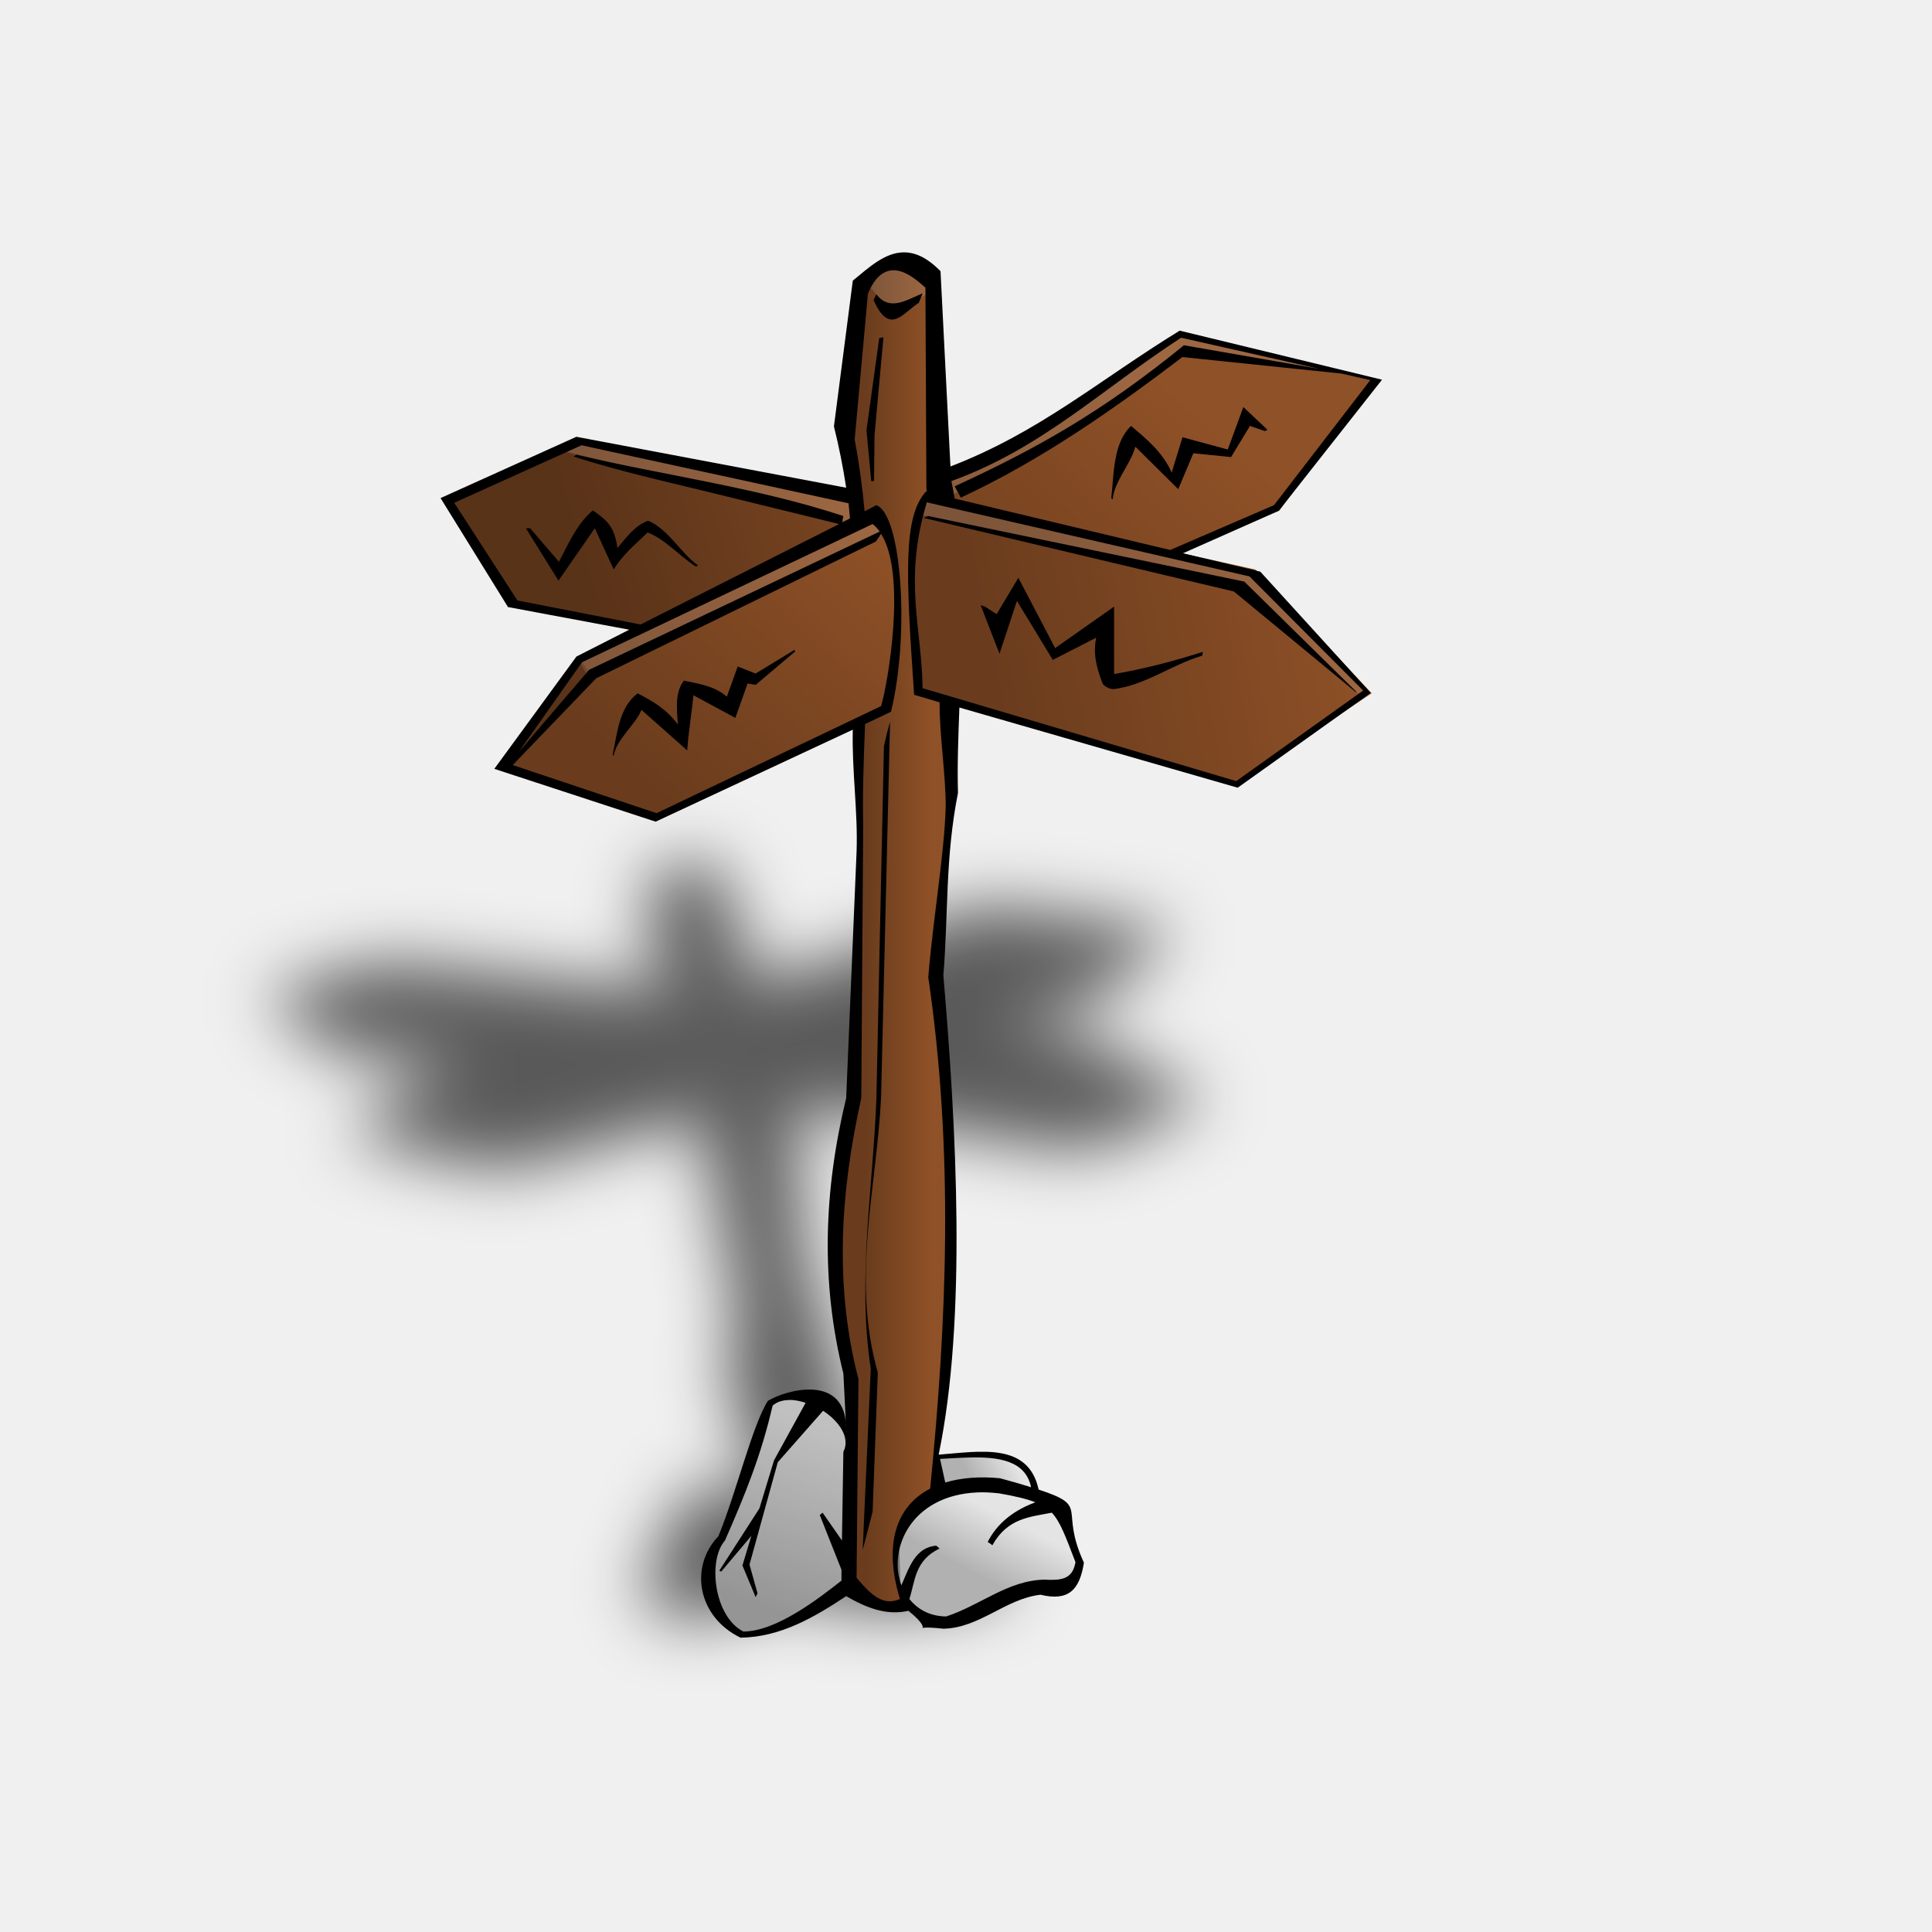
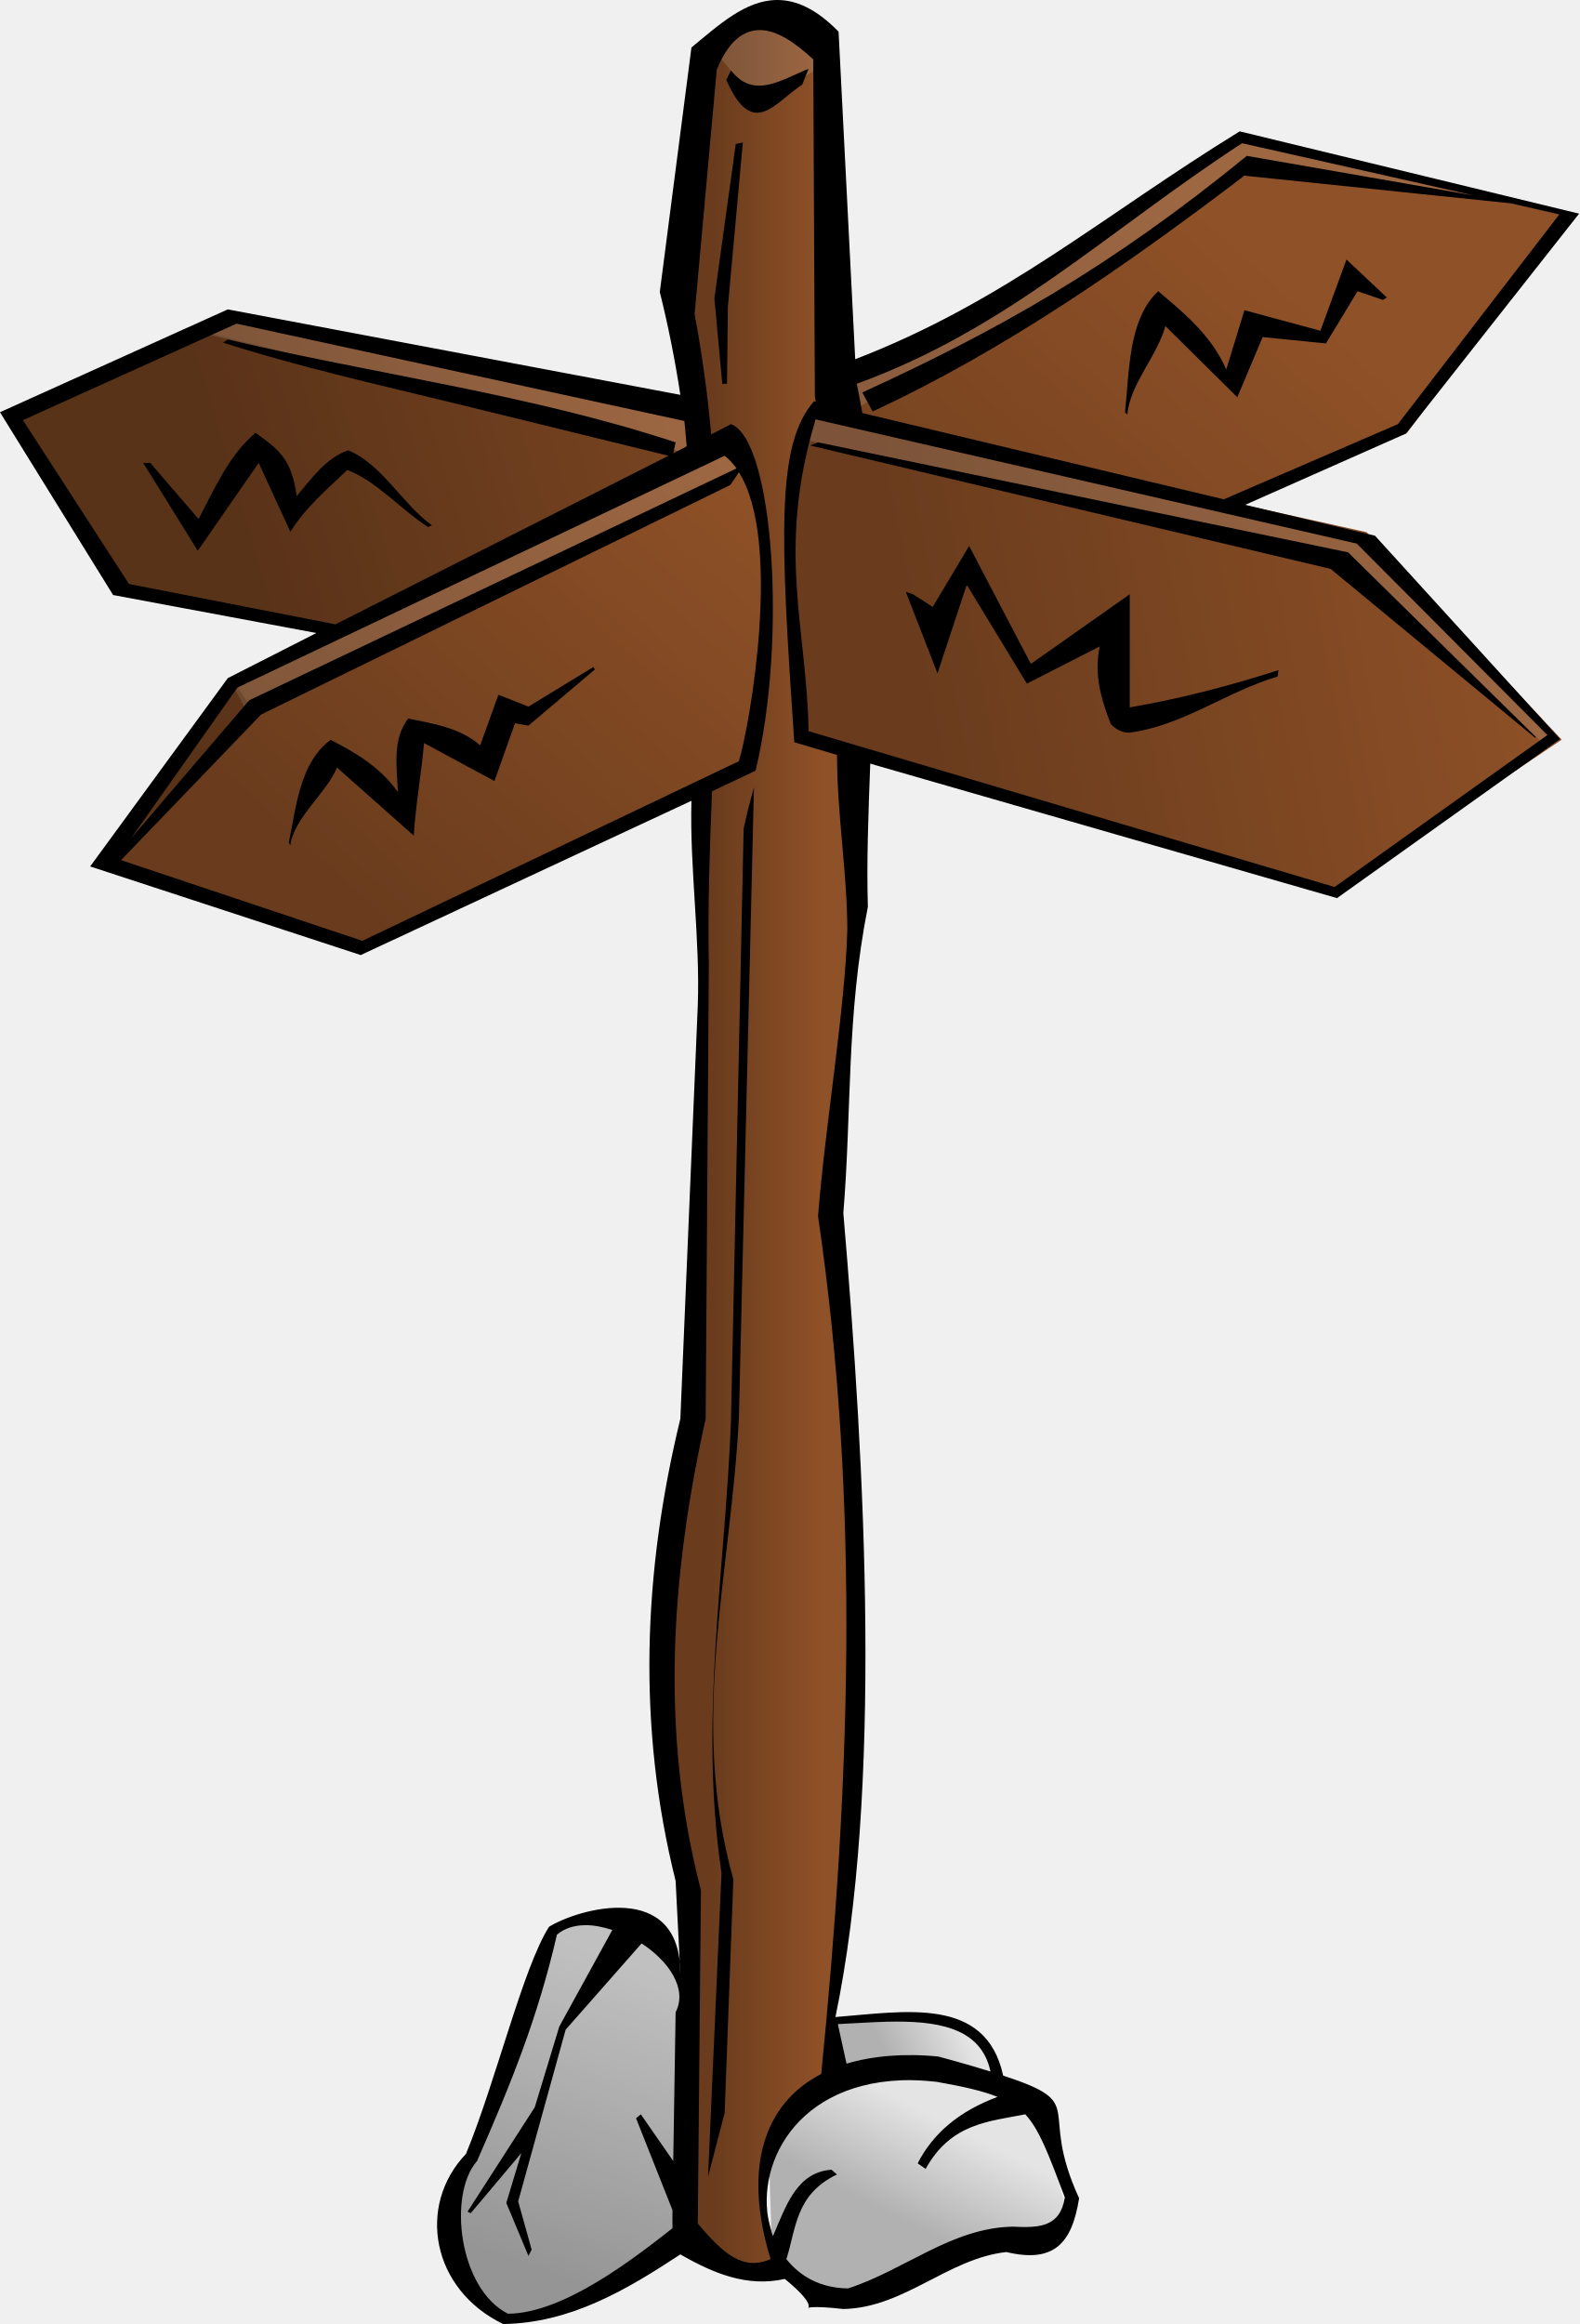
- <svg xmlns="http://www.w3.org/2000/svg" xmlns:xlink="http://www.w3.org/1999/xlink" width="128" height="128" id="svg2" version="1.0">
+ <svg xmlns="http://www.w3.org/2000/svg" xmlns:xlink="http://www.w3.org/1999/xlink" width="173.979" height="256" id="svg2" version="1.0">
  <defs id="defs4">
    <linearGradient id="linearGradient2320">
      <stop id="stop2322" offset="0" style="stop-color:#6a3c1d;stop-opacity:1;" />
      <stop id="stop2324" offset="1" style="stop-color:#8f5127;stop-opacity:1;" />
    </linearGradient>
    <linearGradient id="linearGradient2338">
      <stop id="stop2340" offset="0" style="stop-color:#b1b1b1;stop-opacity:1;" />
      <stop id="stop2342" offset="1" style="stop-color:#e4e4e4;stop-opacity:1;" />
    </linearGradient>
    <linearGradient xlink:href="#linearGradient2320" id="linearGradient2370" x1="43.909" y1="52.901" x2="59.321" y2="36.023" gradientUnits="userSpaceOnUse" />
    <linearGradient xlink:href="#linearGradient2320" id="linearGradient2374" x1="63.968" y1="47.092" x2="80.725" y2="28.623" gradientUnits="userSpaceOnUse" />
    <linearGradient xlink:href="#linearGradient2320" id="linearGradient2378" x1="39.384" y1="39.692" x2="56.997" y2="34.433" gradientUnits="userSpaceOnUse" />
    <linearGradient xlink:href="#linearGradient2320" id="linearGradient2382" x1="66.292" y1="47.336" x2="90.877" y2="42.444" gradientUnits="userSpaceOnUse" />
    <linearGradient xlink:href="#linearGradient2320" id="linearGradient2386" x1="57.364" y1="61.769" x2="61.644" y2="61.769" gradientUnits="userSpaceOnUse" />
    <linearGradient xlink:href="#linearGradient2338" id="linearGradient2985" x1="64.213" y1="97.85" x2="67.026" y2="96.444" gradientUnits="userSpaceOnUse" />
    <linearGradient xlink:href="#linearGradient2338" id="linearGradient2987" x1="51.615" y1="106.779" x2="55.896" y2="94.915" gradientUnits="userSpaceOnUse" />
    <linearGradient xlink:href="#linearGradient2338" id="linearGradient2989" x1="64.335" y1="104.149" x2="66.27" y2="100.358" gradientUnits="userSpaceOnUse" />
    <filter id="filter3030" x="-0.087" width="1.174" y="-0.107" height="1.215">
      <feGaussianBlur stdDeviation="2.24" id="feGaussianBlur3032" />
    </filter>
  </defs>
-   <g id="layer2">
-     <path style="fill:#000000;fill-opacity:0.627;fill-rule:evenodd;stroke:none;stroke-width:1px;stroke-linecap:butt;stroke-linejoin:miter;stroke-opacity:1;filter:url(#filter3030)" d="M 45.188,57.188 C 41.327,57.841 43.6,60.418 43.156,62.121 C 42.979,63.345 44.707,66.051 44.71,66.253 C 42.768,64.708 38.343,65.319 35.369,64.698 C 32.025,64.367 28.681,64.034 25.335,63.717 C 22.961,64.541 18.837,65.103 17.613,66.099 C 19.821,67.377 20.726,69.845 24.265,69.945 C 26.45,70.341 33.391,70.414 28.418,71.327 C 25.906,72.334 24.928,74.177 22.935,75.487 C 26.871,75.904 31.232,77.835 34.875,77.215 C 38.982,76.083 43.089,74.952 47.196,73.82 C 45.491,75.395 47.646,77.878 47.461,79.802 C 47.962,82.366 48.471,84.93 48.864,87.493 C 47.45,90.791 48.87,94.342 50.458,97.722 C 50.935,98.759 51.467,100.396 49.072,98.895 C 44.501,97.585 44.794,100.742 44.055,102.266 C 43.214,103.847 40.938,105.92 44.833,107.157 C 48.517,107.917 50.783,104.437 53.846,106.224 C 56.533,105.982 59.53,107.631 61.916,106.089 C 64.861,105.964 69.093,105.362 65.73,103.289 C 63.703,101.799 61.331,100.16 57.422,100.813 C 55.952,99.734 57.026,97.213 56.499,95.569 C 56.037,90.928 53.976,86.292 53.062,81.654 C 53.286,78.915 52.738,76.022 52.411,73.353 C 56.548,73.896 60.832,74.649 65.032,75.261 C 68.884,75.959 72.807,76.805 75.375,74.851 C 77.092,73.911 82.169,73.176 77.877,71.87 C 74.47,70.142 71.502,67.887 66.624,67.922 C 66.136,67.444 71.141,66.9 72.687,66.232 C 74.094,64.722 77.266,62.847 77.574,61.564 C 74.178,61.072 70.096,60.562 66.062,60.058 C 61.688,60.197 58.957,63.054 54.536,63.739 C 52.756,64.254 49.551,64.963 50.034,65.635 C 49.442,63.082 48.429,60.48 48.094,57.956 C 47.496,57.314 46.173,57.425 45.188,57.188 z M 45.947,66.466 C 46.571,66.76 45.424,66.467 45.947,66.466 z M 47.594,68.614 C 48.226,69.933 48.085,72.825 47.99,73.125 C 47.983,71.627 48.023,70.123 47.594,68.614 z M 56.864,101.106 C 56.129,102.487 62.382,101.563 58.55,102.033 C 56.48,101.756 55.132,103.765 54.897,103.506 C 54.837,102.431 57.605,102.269 56.864,101.106 z M 54.898,103.941 C 55.605,105.319 54.68,105.653 54.898,103.941 z" id="path2993" />
-     <path style="fill:url(#linearGradient2386);fill-rule:evenodd;stroke:none;stroke-width:1px;stroke-linecap:butt;stroke-linejoin:miter;stroke-opacity:1" d="M 61.767,18.043 L 62.99,49.354 L 63.112,52.779 L 62.134,61.83 L 62.134,64.521 L 62.623,72.349 L 62.99,84.824 L 62.256,94.732 L 62.011,98.523 L 59.932,100.358 L 59.321,103.538 L 60.054,106.351 L 57.486,106.229 L 56.14,104.761 L 56.507,92.041 L 55.407,83.234 L 55.774,75.773 L 56.874,72.104 L 56.997,48.131 L 58.831,46.664 L 59.443,40.793 L 59.321,37.98 L 58.097,34.066 L 56.997,34.188 L 56.018,28.317 L 56.752,18.655 L 59.198,17.187 L 61.767,18.043 z" id="path2384" />
-     <path style="fill:url(#linearGradient2370);fill-rule:evenodd;stroke:none;stroke-width:1px;stroke-linecap:butt;stroke-linejoin:miter;stroke-opacity:1" d="M 33.268,50.455 L 38.283,43.973 L 58.097,34.188 L 59.321,36.267 L 59.321,41.282 L 58.709,47.031 L 43.542,54.247 L 33.268,50.455 z" id="path2368" />
-     <path style="fill:url(#linearGradient2374);fill-rule:evenodd;stroke:none;stroke-width:1px;stroke-linecap:butt;stroke-linejoin:miter;stroke-opacity:1" d="M 63.112,31.13 L 70.94,27.339 L 78.279,22.202 L 91.121,25.259 L 84.761,33.821 L 77.667,36.634 L 62.623,33.332 L 62.501,31.253 L 63.112,31.13 z" id="path2372" />
-     <path style="fill:url(#linearGradient2378);fill-rule:evenodd;stroke:none;stroke-width:1px;stroke-linecap:butt;stroke-linejoin:miter;stroke-opacity:1" d="M 56.63,32.598 L 38.283,29.051 L 29.599,32.965 L 34.125,40.059 L 42.442,41.771 L 56.997,34.677 L 56.63,32.598 z" id="path2376" />
-     <path style="fill:url(#linearGradient2382);fill-rule:evenodd;stroke:none;stroke-width:1px;stroke-linecap:butt;stroke-linejoin:miter;stroke-opacity:1" d="M 61.644,32.965 L 60.544,34.8 L 60.299,38.102 L 60.788,45.807 L 81.948,51.923 L 90.877,45.93 L 83.171,37.735 L 61.644,32.965 z" id="path2380" />
-     <path style="fill:#ffffff;fill-rule:evenodd;stroke:none;stroke-width:1px;stroke-linecap:butt;stroke-linejoin:miter;stroke-opacity:1;fill-opacity:0.125" d="M 36.815,29.785 L 56.018,34.555 L 56.63,34.188 L 56.14,32.353 L 38.039,29.051 L 36.815,29.785 z" id="path2388" />
-     <path style="fill:#ffffff;fill-rule:evenodd;stroke:none;stroke-width:1px;stroke-linecap:butt;stroke-linejoin:miter;stroke-opacity:1;fill-opacity:0.125" d="M 38.283,43.606 L 39.017,44.951 L 58.709,35.289 L 57.73,33.821 L 38.283,43.606 z" id="path2390" />
-     <path style="fill:#ffffff;fill-rule:evenodd;stroke:none;stroke-width:1px;stroke-linecap:butt;stroke-linejoin:miter;stroke-opacity:1;fill-opacity:0.125" d="M 62.99,32.843 L 73.264,27.339 L 78.523,23.547 L 89.042,24.648 L 78.156,22.079 L 71.796,26.727 L 62.745,31.497 L 62.99,32.843 z" id="path2392" />
-     <path style="fill:#ffffff;fill-rule:evenodd;stroke:none;stroke-width:1px;stroke-linecap:butt;stroke-linejoin:miter;stroke-opacity:1;fill-opacity:0.125" d="M 61.4,33.209 L 83.293,37.98 L 90.754,45.93 L 90.265,46.174 L 82.193,39.08 L 60.911,34.066 L 61.4,33.209 z" id="path2394" />
-     <path style="fill:#ffffff;fill-rule:evenodd;stroke:none;stroke-width:1px;stroke-linecap:butt;stroke-linejoin:miter;stroke-opacity:1;fill-opacity:0.125" d="M 59.443,17.309 L 57.241,18.532 L 59.198,20.856 L 62.134,19.021 L 61.033,17.676 L 59.443,17.309 z" id="path2396" />
-     <path style="fill:#000000;fill-rule:evenodd;stroke:none;stroke-width:1px;stroke-linecap:butt;stroke-linejoin:miter;stroke-opacity:1;fill-opacity:0.157" d="M 33.513,50.578 L 39.139,44.707 L 38.405,43.606 L 33.513,50.578 z" id="path2975" />
-     <path style="fill:#000000;fill-rule:evenodd;stroke:none;stroke-width:1px;stroke-linecap:butt;stroke-linejoin:miter;stroke-opacity:1;fill-opacity:0.157" d="M 56.63,34.677 L 36.571,29.662 L 29.721,33.209 L 33.635,39.937 L 42.809,41.771 L 56.63,34.677 z" id="path2977" />
-     <path style="fill:url(#linearGradient2989);fill-rule:evenodd;stroke:none;stroke-width:1px;stroke-linecap:butt;stroke-linejoin:miter;stroke-opacity:1" d="M 64.213,98.523 L 61.033,99.624 L 59.565,102.07 L 59.687,105.74 L 61.277,107.207 L 63.112,107.574 L 66.537,105.984 L 70.573,105.25 C 70.573,105.25 72.041,103.783 71.552,104.027 C 71.062,104.272 70.573,100.358 70.573,100.358 L 67.515,98.646 L 64.213,98.523 z" id="path2979" />
-     <path style="fill:url(#linearGradient2987);fill-rule:evenodd;stroke:none;stroke-width:1px;stroke-linecap:butt;stroke-linejoin:miter;stroke-opacity:1" d="M 56.14,105.25 L 53.45,106.963 L 51.003,107.941 L 48.924,108.308 L 46.723,105.373 L 47.212,103.293 L 48.802,99.991 L 50.636,94.242 L 50.881,92.897 L 54.061,92.53 L 56.507,94.487 L 56.385,96.811 L 56.385,102.559 L 56.14,105.25 z" id="path2981" />
-     <path style="fill:url(#linearGradient2985);fill-rule:evenodd;stroke:none;stroke-width:1px;stroke-linecap:butt;stroke-linejoin:miter;stroke-opacity:1" d="M 62.378,98.523 L 62.011,96.566 L 64.824,96.444 L 67.026,96.566 L 68.616,98.156 L 68.738,99.257 L 64.58,98.401 L 62.378,98.523 z" id="path2983" />
-     <path id="path2991" d="M 56.14,105.25 L 53.45,106.963 L 51.003,107.941 L 48.924,108.308 L 46.723,105.373 L 47.212,103.293 L 48.802,99.991 L 50.636,94.242 L 50.881,92.897 L 54.061,92.53 L 56.507,94.487 L 56.385,96.811 L 56.385,102.559 L 56.14,105.25 z" style="fill:#000000;fill-rule:evenodd;stroke:none;stroke-width:1px;stroke-linecap:butt;stroke-linejoin:miter;stroke-opacity:1;fill-opacity:0.157" />
-   </g>
-   <g id="layer1">
-     <path style="fill:#000000;fill-opacity:1;fill-rule:evenodd;stroke:none;stroke-width:1px;stroke-linecap:butt;stroke-linejoin:miter;stroke-opacity:1" d="M 59.875,16.719 C 58.637,16.727 57.59,17.697 56.5,18.594 L 55.25,28.25 C 55.586,29.597 55.854,30.948 56.062,32.312 L 38.188,28.938 L 29.188,33 L 33.656,40.219 L 41.688,41.719 L 38.188,43.5 L 32.75,50.938 L 43.438,54.438 L 56.5,48.344 C 56.428,51.009 56.848,53.817 56.75,56.438 L 56.062,72.75 C 54.582,78.833 54.357,84.917 55.875,91 L 56.062,94.688 C 56.074,90.916 52.012,92.106 50.875,92.812 C 49.843,94.425 48.783,98.902 47.594,101.781 C 45.636,103.831 46.239,107.138 49.062,108.5 C 51.717,108.46 53.915,107.164 56.062,105.75 C 57.361,106.495 58.692,107.057 60.188,106.719 C 62.306,108.455 59.777,107.598 62.5,107.906 C 64.907,107.859 66.613,105.917 68.938,105.656 C 70.789,106.098 71.527,105.352 71.812,103.531 C 70.139,99.895 72.267,99.824 68.812,98.688 C 68.131,95.542 64.935,96.161 62.188,96.375 C 64.055,87.41 63.365,74.728 62.5,64.625 C 62.835,60.59 62.614,56.827 63.469,52.531 C 63.415,50.77 63.488,48.851 63.562,46.875 L 82,52.188 L 90.812,45.906 L 83.5,37.875 L 78.375,36.656 L 84.719,33.844 L 91.562,25.156 L 78.156,21.906 C 72.761,25.225 68.885,28.624 62.969,30.906 L 62.312,17.969 C 61.416,17.05 60.618,16.714 59.875,16.719 z M 59.188,17.906 C 59.839,17.901 60.528,18.341 61.312,19.062 L 61.375,32.375 C 61.391,32.447 61.393,32.521 61.406,32.594 L 61.344,32.562 C 59.843,34.262 60.002,37.867 60.562,46.031 L 62.25,46.531 C 62.247,48.818 62.656,51.246 62.656,53.438 C 62.575,56.545 61.786,61.116 61.5,64.75 C 63.202,76.318 62.731,87.525 61.625,98.625 C 59.367,99.795 58.52,102.318 59.625,105.938 C 58.541,106.409 57.764,105.741 56.75,104.531 L 56.875,91.375 C 55.266,85.166 55.679,78.959 57.062,72.75 L 57.188,54.781 C 57.139,52.473 57.227,50.22 57.312,47.969 L 59.031,47.156 C 60.274,42.071 59.754,34.098 58.062,33.469 L 57.281,33.875 C 57.141,32.324 56.931,30.746 56.625,29.125 L 57.5,19.469 C 57.952,18.364 58.536,17.912 59.188,17.906 z M 61.125,19.438 C 60.065,19.855 58.965,20.663 58.062,19.5 L 57.875,19.875 C 58.928,22.269 59.804,20.741 60.875,20.062 L 61.125,19.438 z M 58.531,22.344 L 58.25,22.406 L 57.406,28.5 L 57.719,31.875 L 57.906,31.875 L 57.938,28.844 L 58.531,22.344 z M 78.25,22.375 L 87.406,24.438 L 78.438,22.875 C 73.034,27.283 68.668,29.732 63.25,32.219 L 63.656,32.969 C 68.928,30.524 73.727,27.158 78.344,23.656 L 88.875,24.75 L 90.781,25.188 L 84.406,33.469 L 77.531,36.438 L 63.25,33.031 C 63.183,32.644 63.112,32.257 63.031,31.875 C 69.036,29.688 72.882,25.872 78.25,22.375 z M 82.375,26.969 L 81.344,29.781 L 78.344,28.969 L 77.625,31.312 C 77.031,29.923 75.833,28.982 74.938,28.219 C 73.74,29.341 73.804,31.413 73.625,33 L 73.719,33.094 C 73.807,31.906 74.922,30.742 75.219,29.594 L 78.062,32.406 L 79.062,30.031 L 81.562,30.281 L 82.812,28.219 L 83.812,28.562 L 83.969,28.469 L 82.375,26.969 z M 38.531,29.5 L 56.219,33.344 C 56.262,33.674 56.277,34.013 56.312,34.344 L 55.781,34.625 L 55.875,34.188 C 50.082,32.282 44.074,31.514 38.188,30.125 L 38,30.25 C 41.006,31.213 44.118,31.907 47.188,32.656 C 51.439,33.7 55.445,34.683 55.594,34.719 L 42.438,41.375 L 34.281,39.781 L 30.094,33.312 L 38.531,29.5 z M 61.406,33.281 L 82.781,38.188 L 90.312,45.75 L 81.906,51.75 L 61.125,45.594 C 61.073,41.594 59.839,38.444 61.406,33.281 z M 39.281,33.812 C 38.233,34.687 37.659,36.029 37.031,37.219 L 35.125,35 L 34.844,35 L 37,38.469 L 39.406,35 L 40.656,37.719 C 41.336,36.672 42.012,36.139 42.906,35.281 C 44.04,35.697 45.06,36.874 46.094,37.531 L 46.25,37.469 C 45.067,36.611 44.29,35.065 42.938,34.5 C 42.048,34.82 41.497,35.616 40.906,36.312 C 40.703,34.779 40.124,34.432 39.281,33.812 z M 61.5,34.188 L 61.188,34.312 L 81.75,39.188 L 89.812,45.844 L 89.875,45.844 L 82.438,38.531 L 61.5,34.188 z M 57.812,34.719 C 57.987,34.848 58.143,35.03 58.281,35.219 L 39.031,44.375 L 34.375,49.812 L 38.562,43.875 L 57.812,34.719 z M 58.375,35.375 C 60.083,38.053 58.819,45.308 58.375,46.781 L 43.5,53.875 L 33.969,50.688 L 39.5,44.938 L 58.031,35.875 L 58.375,35.375 z M 67.469,38.281 L 66.031,40.688 L 65.25,40.188 L 64.969,40.094 L 66.219,43.312 L 67.375,39.812 L 69.75,43.719 L 72.625,42.25 C 72.402,43.355 72.665,44.288 73.062,45.312 C 73.228,45.501 73.496,45.656 73.781,45.656 C 75.887,45.394 77.625,44.038 79.656,43.438 L 79.688,43.188 C 77.76,43.804 75.804,44.316 73.812,44.656 L 73.812,40.188 L 69.906,42.938 L 67.469,38.281 z M 52.625,43.062 L 50.062,44.625 L 48.875,44.156 L 48.156,46.156 C 47.328,45.423 46.149,45.277 45.312,45.094 C 44.674,45.923 44.864,47.005 44.906,48 C 44.179,46.983 43.194,46.426 42.25,45.938 C 41.028,46.835 40.89,48.584 40.594,50 L 40.656,50.094 C 40.811,49 42.085,48.04 42.5,47.031 L 45.531,49.719 C 45.606,48.502 45.832,47.288 45.938,46.062 L 48.719,47.562 L 49.531,45.281 L 50.062,45.375 L 52.688,43.156 L 52.625,43.062 z M 58.969,47.812 L 58.75,48.625 L 58.562,49.438 L 58.062,72.812 C 57.836,78.756 56.787,84.641 57.688,90.688 L 57.156,102.688 L 57.812,100.156 L 58.156,90.938 C 56.383,84.673 58.077,78.745 58.375,72.688 L 58.969,47.812 z M 52.281,92.75 C 52.628,92.741 53.004,92.818 53.375,92.938 L 51.281,96.75 L 50.312,99.938 L 47.656,104.062 L 47.781,104.125 L 49.781,101.75 L 49.188,103.719 L 50.062,105.812 L 50.188,105.562 L 49.656,103.656 L 51.531,96.875 L 54.531,93.469 C 55.607,94.168 56.354,95.263 55.875,96.188 L 55.781,102.062 L 54.5,100.219 L 54.312,100.375 L 55.75,104 L 55.75,104.719 C 54.234,105.908 51.449,108.084 49.25,108.094 C 47.303,107.103 46.876,103.375 48.031,102.062 C 49.397,98.954 50.43,96.398 51.188,93.125 C 51.482,92.87 51.86,92.761 52.281,92.75 z M 64.219,96.562 C 66.158,96.516 67.941,96.76 68.312,98.531 C 67.646,98.324 66.941,98.12 66.25,97.938 C 64.87,97.802 63.646,97.915 62.625,98.219 L 62.281,96.656 C 62.915,96.627 63.572,96.578 64.219,96.562 z M 64.781,98.875 C 65.225,98.857 65.685,98.883 66.188,98.938 C 67.28,99.129 68.016,99.303 68.594,99.531 C 67.04,100.111 66.029,101 65.438,102.156 L 65.75,102.375 C 66.752,100.568 68.251,100.504 69.688,100.219 C 70.252,100.834 70.605,101.802 71.25,103.5 C 71.063,104.673 70.247,104.709 69.188,104.656 C 66.779,104.701 64.912,106.376 62.688,107.094 C 61.598,107.082 60.794,106.621 60.25,105.938 C 60.639,104.73 60.602,103.381 62.25,102.594 L 62.031,102.406 C 60.644,102.513 60.238,103.84 59.719,105.031 C 58.827,102.659 60.323,99.057 64.781,98.875 z" id="path2316" />
+   <g id="g905" transform="matrix(2.789239,0,0,2.789239,-81.41091,-46.63243)">
+     <path id="path2993" d="m 45.188,57.188 c -3.861,0.653 -1.587,3.231 -2.032,4.933 -0.177,1.224 1.551,3.93 1.554,4.132 -1.942,-1.544 -6.367,-0.934 -9.342,-1.555 -3.344,-0.331 -6.688,-0.663 -10.034,-0.981 -2.374,0.824 -6.498,1.386 -7.722,2.382 2.208,1.279 3.113,3.747 6.653,3.847 2.185,0.396 9.125,0.469 4.152,1.382 -2.511,1.007 -3.49,2.85 -5.482,4.16 3.935,0.417 8.297,2.348 11.94,1.728 4.107,-1.132 8.214,-2.263 12.321,-3.395 -1.705,1.575 0.449,4.058 0.265,5.981 0.501,2.564 1.01,5.128 1.403,7.692 -1.414,3.297 0.006,6.849 1.594,10.229 0.478,1.036 1.01,2.673 -1.385,1.173 -4.571,-1.311 -4.278,1.847 -5.017,3.371 -0.841,1.581 -3.117,3.653 0.778,4.89 3.684,0.76 5.95,-2.719 9.013,-0.933 2.686,-0.242 5.684,1.407 8.07,-0.135 2.945,-0.125 7.177,-0.727 3.814,-2.801 -2.027,-1.489 -4.399,-3.129 -8.308,-2.475 C 55.952,99.734 57.026,97.213 56.499,95.569 56.037,90.928 53.976,86.292 53.062,81.654 53.286,78.915 52.738,76.022 52.411,73.353 c 4.137,0.544 8.421,1.296 12.621,1.908 3.852,0.698 7.775,1.544 10.343,-0.41 1.718,-0.94 6.794,-1.675 2.502,-2.981 -3.407,-1.729 -6.375,-3.983 -11.253,-3.948 -0.488,-0.479 4.517,-1.022 6.063,-1.691 1.407,-1.51 4.578,-3.385 4.887,-4.667 -3.396,-0.493 -7.478,-1.002 -11.512,-1.507 -4.374,0.139 -7.105,2.996 -11.526,3.681 -1.78,0.515 -4.985,1.224 -4.502,1.896 C 49.442,63.082 48.429,60.48 48.094,57.956 47.496,57.314 46.173,57.425 45.188,57.188 Z m 0.759,9.279 c 0.625,0.294 -0.522,6.92e-4 0,0 z m 1.648,2.148 c 0.632,1.319 0.491,4.211 0.396,4.511 -0.007,-1.498 0.033,-3.001 -0.396,-4.511 z m 9.269,32.492 c -0.735,1.381 5.519,0.457 1.686,0.926 -2.07,-0.276 -3.417,1.733 -3.653,1.473 -0.059,-1.075 2.709,-1.237 1.967,-2.4 z m -1.965,2.835 c 0.707,1.378 -0.218,1.712 0,0 z" style="display:none;fill:#000000;fill-opacity:0.627;fill-rule:evenodd;stroke:none;stroke-width:1px;stroke-linecap:butt;stroke-linejoin:miter;stroke-opacity:1;filter:url(#filter3030)" />
+     <g id="g865">
+       <path style="fill:url(#linearGradient2386);fill-rule:evenodd;stroke:none;stroke-width:1px;stroke-linecap:butt;stroke-linejoin:miter;stroke-opacity:1" d="m 61.767,18.043 1.223,31.311 0.122,3.425 -0.978,9.051 v 2.691 l 0.489,7.828 0.367,12.476 -0.734,9.907 -0.245,3.792 -2.079,1.835 -0.612,3.18 0.734,2.813 -2.569,-0.122 -1.345,-1.468 0.367,-12.72 -1.101,-8.806 0.367,-7.461 1.101,-3.669 0.122,-23.973 1.835,-1.468 0.612,-5.871 -0.122,-2.813 -1.223,-3.914 -1.101,0.122 -0.978,-5.871 0.734,-9.663 2.446,-1.468 z" id="path2384" />
+       <path style="fill:url(#linearGradient2370);fill-rule:evenodd;stroke:none;stroke-width:1px;stroke-linecap:butt;stroke-linejoin:miter;stroke-opacity:1" d="m 33.268,50.455 5.015,-6.482 19.814,-9.785 1.223,2.079 v 5.015 l -0.612,5.749 -15.166,7.216 z" id="path2368" />
+       <path style="fill:url(#linearGradient2374);fill-rule:evenodd;stroke:none;stroke-width:1px;stroke-linecap:butt;stroke-linejoin:miter;stroke-opacity:1" d="m 63.112,31.13 7.828,-3.792 7.339,-5.137 12.843,3.058 -6.36,8.562 -7.094,2.813 -15.044,-3.302 -0.122,-2.079 z" id="path2372" />
+       <path style="fill:url(#linearGradient2378);fill-rule:evenodd;stroke:none;stroke-width:1px;stroke-linecap:butt;stroke-linejoin:miter;stroke-opacity:1" d="m 56.63,32.598 -18.347,-3.547 -8.684,3.914 4.525,7.094 8.317,1.712 14.555,-7.094 z" id="path2376" />
+       <path style="fill:url(#linearGradient2382);fill-rule:evenodd;stroke:none;stroke-width:1px;stroke-linecap:butt;stroke-linejoin:miter;stroke-opacity:1" d="m 61.644,32.965 -1.101,1.835 -0.245,3.302 0.489,7.706 21.16,6.116 8.929,-5.993 -7.706,-8.195 z" id="path2380" />
+       <path style="fill:#ffffff;fill-opacity:0.125;fill-rule:evenodd;stroke:none;stroke-width:1px;stroke-linecap:butt;stroke-linejoin:miter;stroke-opacity:1" d="m 36.815,29.785 19.203,4.77 0.612,-0.367 -0.489,-1.835 -18.102,-3.302 z" id="path2388" />
+       <path style="fill:#ffffff;fill-opacity:0.125;fill-rule:evenodd;stroke:none;stroke-width:1px;stroke-linecap:butt;stroke-linejoin:miter;stroke-opacity:1" d="m 38.283,43.606 0.734,1.345 19.692,-9.663 -0.978,-1.468 z" id="path2390" />
+       <path style="fill:#ffffff;fill-opacity:0.125;fill-rule:evenodd;stroke:none;stroke-width:1px;stroke-linecap:butt;stroke-linejoin:miter;stroke-opacity:1" d="m 62.99,32.843 10.274,-5.504 5.259,-3.792 10.519,1.101 -10.886,-2.569 -6.36,4.648 -9.051,4.77 z" id="path2392" />
+       <path style="fill:#ffffff;fill-opacity:0.125;fill-rule:evenodd;stroke:none;stroke-width:1px;stroke-linecap:butt;stroke-linejoin:miter;stroke-opacity:1" d="m 61.4,33.209 21.894,4.77 7.461,7.95 -0.489,0.245 -8.072,-7.094 -21.282,-5.015 z" id="path2394" />
+       <path style="fill:#ffffff;fill-opacity:0.125;fill-rule:evenodd;stroke:none;stroke-width:1px;stroke-linecap:butt;stroke-linejoin:miter;stroke-opacity:1" d="m 59.443,17.309 -2.202,1.223 1.957,2.324 2.935,-1.835 -1.101,-1.345 z" id="path2396" />
+       <path style="fill:#000000;fill-opacity:0.157;fill-rule:evenodd;stroke:none;stroke-width:1px;stroke-linecap:butt;stroke-linejoin:miter;stroke-opacity:1" d="M 33.513,50.578 39.139,44.707 38.405,43.606 Z" id="path2975" />
+       <path style="fill:#000000;fill-opacity:0.157;fill-rule:evenodd;stroke:none;stroke-width:1px;stroke-linecap:butt;stroke-linejoin:miter;stroke-opacity:1" d="m 56.63,34.677 -20.059,-5.015 -6.849,3.547 3.914,6.727 9.173,1.835 z" id="path2977" />
+       <path style="fill:url(#linearGradient2989);fill-rule:evenodd;stroke:none;stroke-width:1px;stroke-linecap:butt;stroke-linejoin:miter;stroke-opacity:1" d="m 64.213,98.523 -3.18,1.101 -1.468,2.446 0.122,3.669 1.59,1.468 1.835,0.367 3.425,-1.59 4.036,-0.734 c 0,0 1.468,-1.468 0.978,-1.223 -0.489,0.245 -0.978,-3.669 -0.978,-3.669 L 67.515,98.646 Z" id="path2979" />
+       <path style="fill:url(#linearGradient2987);fill-rule:evenodd;stroke:none;stroke-width:1px;stroke-linecap:butt;stroke-linejoin:miter;stroke-opacity:1" d="m 56.14,105.25 -2.691,1.712 -2.446,0.978 -2.079,0.367 -2.202,-2.935 0.489,-2.079 1.59,-3.302 1.835,-5.749 0.245,-1.345 3.18,-0.367 2.446,1.957 -0.122,2.324 v 5.749 z" id="path2981" />
+       <path style="fill:url(#linearGradient2985);fill-rule:evenodd;stroke:none;stroke-width:1px;stroke-linecap:butt;stroke-linejoin:miter;stroke-opacity:1" d="m 62.378,98.523 -0.367,-1.957 2.813,-0.122 2.202,0.122 1.59,1.59 0.122,1.101 -4.159,-0.856 z" id="path2983" />
+       <path id="path2991" d="m 56.14,105.25 -2.691,1.712 -2.446,0.978 -2.079,0.367 -2.202,-2.935 0.489,-2.079 1.59,-3.302 1.835,-5.749 0.245,-1.345 3.18,-0.367 2.446,1.957 -0.122,2.324 v 5.749 z" style="fill:#000000;fill-opacity:0.157;fill-rule:evenodd;stroke:none;stroke-width:1px;stroke-linecap:butt;stroke-linejoin:miter;stroke-opacity:1" />
+     </g>
+     <path id="path2316" d="m 59.875,16.719 c -1.238,0.009 -2.285,0.979 -3.375,1.875 L 55.25,28.25 c 0.336,1.347 0.604,2.698 0.812,4.062 l -17.875,-3.375 -9,4.062 4.469,7.219 8.031,1.5 -3.5,1.781 -5.438,7.438 10.688,3.5 L 56.5,48.344 c -0.072,2.666 0.348,5.474 0.25,8.094 L 56.062,72.75 C 54.582,78.833 54.357,84.917 55.875,91 l 0.188,3.688 c 0.012,-3.772 -4.05,-2.581 -5.188,-1.875 -1.032,1.613 -2.092,6.09 -3.281,8.969 -1.958,2.05 -1.354,5.357 1.469,6.719 2.655,-0.04 4.852,-1.336 7,-2.75 1.298,0.745 2.63,1.307 4.125,0.969 2.118,1.736 -0.41,0.879 2.312,1.188 2.407,-0.047 4.113,-1.989 6.438,-2.25 1.852,0.441 2.59,-0.304 2.875,-2.125 -1.673,-3.637 0.455,-3.707 -3,-4.844 -0.682,-3.146 -3.877,-2.527 -6.625,-2.312 1.868,-8.965 1.177,-21.647 0.312,-31.75 0.335,-4.035 0.114,-7.798 0.969,-12.094 -0.053,-1.761 0.019,-3.681 0.094,-5.656 L 82,52.188 90.812,45.906 83.5,37.875 l -5.125,-1.219 6.344,-2.812 6.844,-8.688 -13.406,-3.25 c -5.395,3.319 -9.272,6.718 -15.188,9 L 62.312,17.969 c -0.897,-0.918 -1.695,-1.255 -2.438,-1.25 z m -0.688,1.188 c 0.652,-0.006 1.341,0.435 2.125,1.156 L 61.375,32.375 c 0.016,0.072 0.018,0.146 0.031,0.219 l -0.062,-0.031 c -1.501,1.699 -1.342,5.304 -0.781,13.469 l 1.688,0.5 c -0.003,2.287 0.406,4.715 0.406,6.906 -0.081,3.108 -0.87,7.679 -1.156,11.312 1.702,11.568 1.231,22.775 0.125,33.875 -2.258,1.17 -3.105,3.693 -2,7.312 -1.084,0.471 -1.861,-0.196 -2.875,-1.406 L 56.875,91.375 C 55.266,85.166 55.679,78.959 57.062,72.75 l 0.125,-17.969 c -0.048,-2.309 0.04,-4.561 0.125,-6.812 l 1.719,-0.812 C 60.274,42.071 59.754,34.098 58.062,33.469 L 57.281,33.875 C 57.141,32.324 56.931,30.746 56.625,29.125 L 57.5,19.469 c 0.452,-1.105 1.036,-1.557 1.688,-1.562 z m 1.938,1.531 c -1.06,0.417 -2.16,1.225 -3.062,0.062 l -0.188,0.375 c 1.053,2.394 1.929,0.866 3,0.188 z M 58.531,22.344 58.25,22.406 57.406,28.5 l 0.312,3.375 h 0.188 L 57.938,28.844 Z M 78.25,22.375 87.406,24.438 78.438,22.875 c -5.403,4.408 -9.769,6.857 -15.188,9.344 l 0.406,0.75 c 5.272,-2.445 10.071,-5.81 14.688,-9.312 L 88.875,24.75 l 1.906,0.438 -6.375,8.281 -6.875,2.969 L 63.25,33.031 C 63.183,32.644 63.112,32.257 63.031,31.875 69.036,29.688 72.882,25.872 78.25,22.375 Z m 4.125,4.594 -1.031,2.812 -3,-0.812 L 77.625,31.312 C 77.031,29.923 75.833,28.982 74.938,28.219 73.74,29.341 73.804,31.413 73.625,33 l 0.094,0.094 c 0.089,-1.188 1.204,-2.351 1.5,-3.5 l 2.844,2.812 1,-2.375 2.5,0.25 1.25,-2.062 1,0.344 0.156,-0.094 z M 38.531,29.5 l 17.688,3.844 c 0.043,0.33 0.058,0.669 0.094,1 L 55.781,34.625 55.875,34.188 C 50.082,32.282 44.074,31.514 38.188,30.125 L 38,30.25 c 3.006,0.963 6.118,1.657 9.188,2.406 4.252,1.044 8.257,2.026 8.406,2.062 L 42.438,41.375 34.281,39.781 30.094,33.312 Z m 22.875,3.781 21.375,4.906 7.531,7.562 -8.406,6 L 61.125,45.594 c -0.052,-4 -1.286,-7.15 0.281,-12.312 z m -22.125,0.531 c -1.048,0.875 -1.622,2.217 -2.25,3.406 L 35.125,35 H 34.844 L 37,38.469 39.406,35 l 1.25,2.719 c 0.68,-1.047 1.356,-1.579 2.25,-2.438 1.133,0.416 2.154,1.593 3.188,2.25 L 46.25,37.469 C 45.067,36.611 44.29,35.065 42.938,34.5 c -0.889,0.32 -1.441,1.116 -2.031,1.812 -0.203,-1.533 -0.782,-1.881 -1.625,-2.5 z m 22.219,0.375 -0.312,0.125 20.562,4.875 8.062,6.656 h 0.062 l -7.438,-7.312 z m -3.688,0.531 c 0.174,0.13 0.331,0.311 0.469,0.5 L 39.031,44.375 34.375,49.812 38.562,43.875 Z M 58.375,35.375 c 1.708,2.678 0.444,9.933 0,11.406 L 43.5,53.875 33.969,50.688 39.5,44.938 58.031,35.875 Z m 9.094,2.906 -1.438,2.406 -0.781,-0.5 -0.281,-0.094 1.25,3.219 1.156,-3.5 2.375,3.906 2.875,-1.469 c -0.223,1.105 0.04,2.038 0.438,3.062 0.165,0.188 0.434,0.344 0.719,0.344 2.105,-0.262 3.844,-1.619 5.875,-2.219 l 0.031,-0.25 c -1.927,0.616 -3.883,1.129 -5.875,1.469 V 40.188 l -3.906,2.75 z M 52.625,43.062 50.062,44.625 48.875,44.156 l -0.719,2 C 47.328,45.423 46.149,45.277 45.312,45.094 44.674,45.923 44.864,47.005 44.906,48 44.179,46.983 43.194,46.426 42.25,45.938 41.028,46.835 40.89,48.584 40.594,50 l 0.062,0.094 c 0.154,-1.094 1.428,-2.054 1.844,-3.062 l 3.031,2.688 c 0.075,-1.217 0.301,-2.43 0.406,-3.656 l 2.781,1.5 0.812,-2.281 0.531,0.094 2.625,-2.219 z m 6.344,4.75 -0.219,0.812 -0.188,0.812 -0.5,23.375 c -0.227,5.944 -1.276,11.829 -0.375,17.875 l -0.531,12 0.656,-2.531 0.344,-9.219 C 56.383,84.673 58.077,78.745 58.375,72.688 Z M 52.281,92.75 c 0.347,-0.009 0.723,0.068 1.094,0.188 l -2.094,3.812 -0.969,3.188 -2.656,4.125 0.125,0.062 2,-2.375 -0.594,1.969 0.875,2.094 0.125,-0.25 -0.531,-1.906 1.875,-6.781 3,-3.406 c 1.076,0.699 1.823,1.794 1.344,2.719 l -0.094,5.875 L 54.5,100.219 54.312,100.375 55.75,104 v 0.719 c -1.516,1.189 -4.301,3.366 -6.5,3.375 -1.947,-0.99 -2.374,-4.719 -1.219,-6.031 1.365,-3.109 2.398,-5.665 3.156,-8.938 0.295,-0.255 0.672,-0.364 1.094,-0.375 z m 11.938,3.812 c 1.939,-0.046 3.722,0.197 4.094,1.969 -0.666,-0.207 -1.372,-0.411 -2.062,-0.594 -1.38,-0.136 -2.604,-0.022 -3.625,0.281 l -0.344,-1.562 c 0.633,-0.029 1.291,-0.078 1.938,-0.094 z m 0.562,2.312 c 0.443,-0.018 0.903,0.008 1.406,0.062 1.092,0.192 1.829,0.365 2.406,0.594 -1.553,0.579 -2.565,1.468 -3.156,2.625 L 65.75,102.375 c 1.002,-1.807 2.501,-1.871 3.938,-2.156 0.564,0.615 0.918,1.583 1.562,3.281 -0.187,1.173 -1.003,1.209 -2.062,1.156 -2.409,0.044 -4.275,1.72 -6.5,2.438 -1.09,-0.011 -1.893,-0.472 -2.438,-1.156 0.389,-1.207 0.352,-2.556 2,-3.344 l -0.219,-0.188 c -1.387,0.107 -1.793,1.434 -2.312,2.625 -0.892,-2.372 0.604,-5.975 5.062,-6.156 z" style="fill:#000000;fill-opacity:1;fill-rule:evenodd;stroke:none;stroke-width:1px;stroke-linecap:butt;stroke-linejoin:miter;stroke-opacity:1" />
  </g>
</svg>
